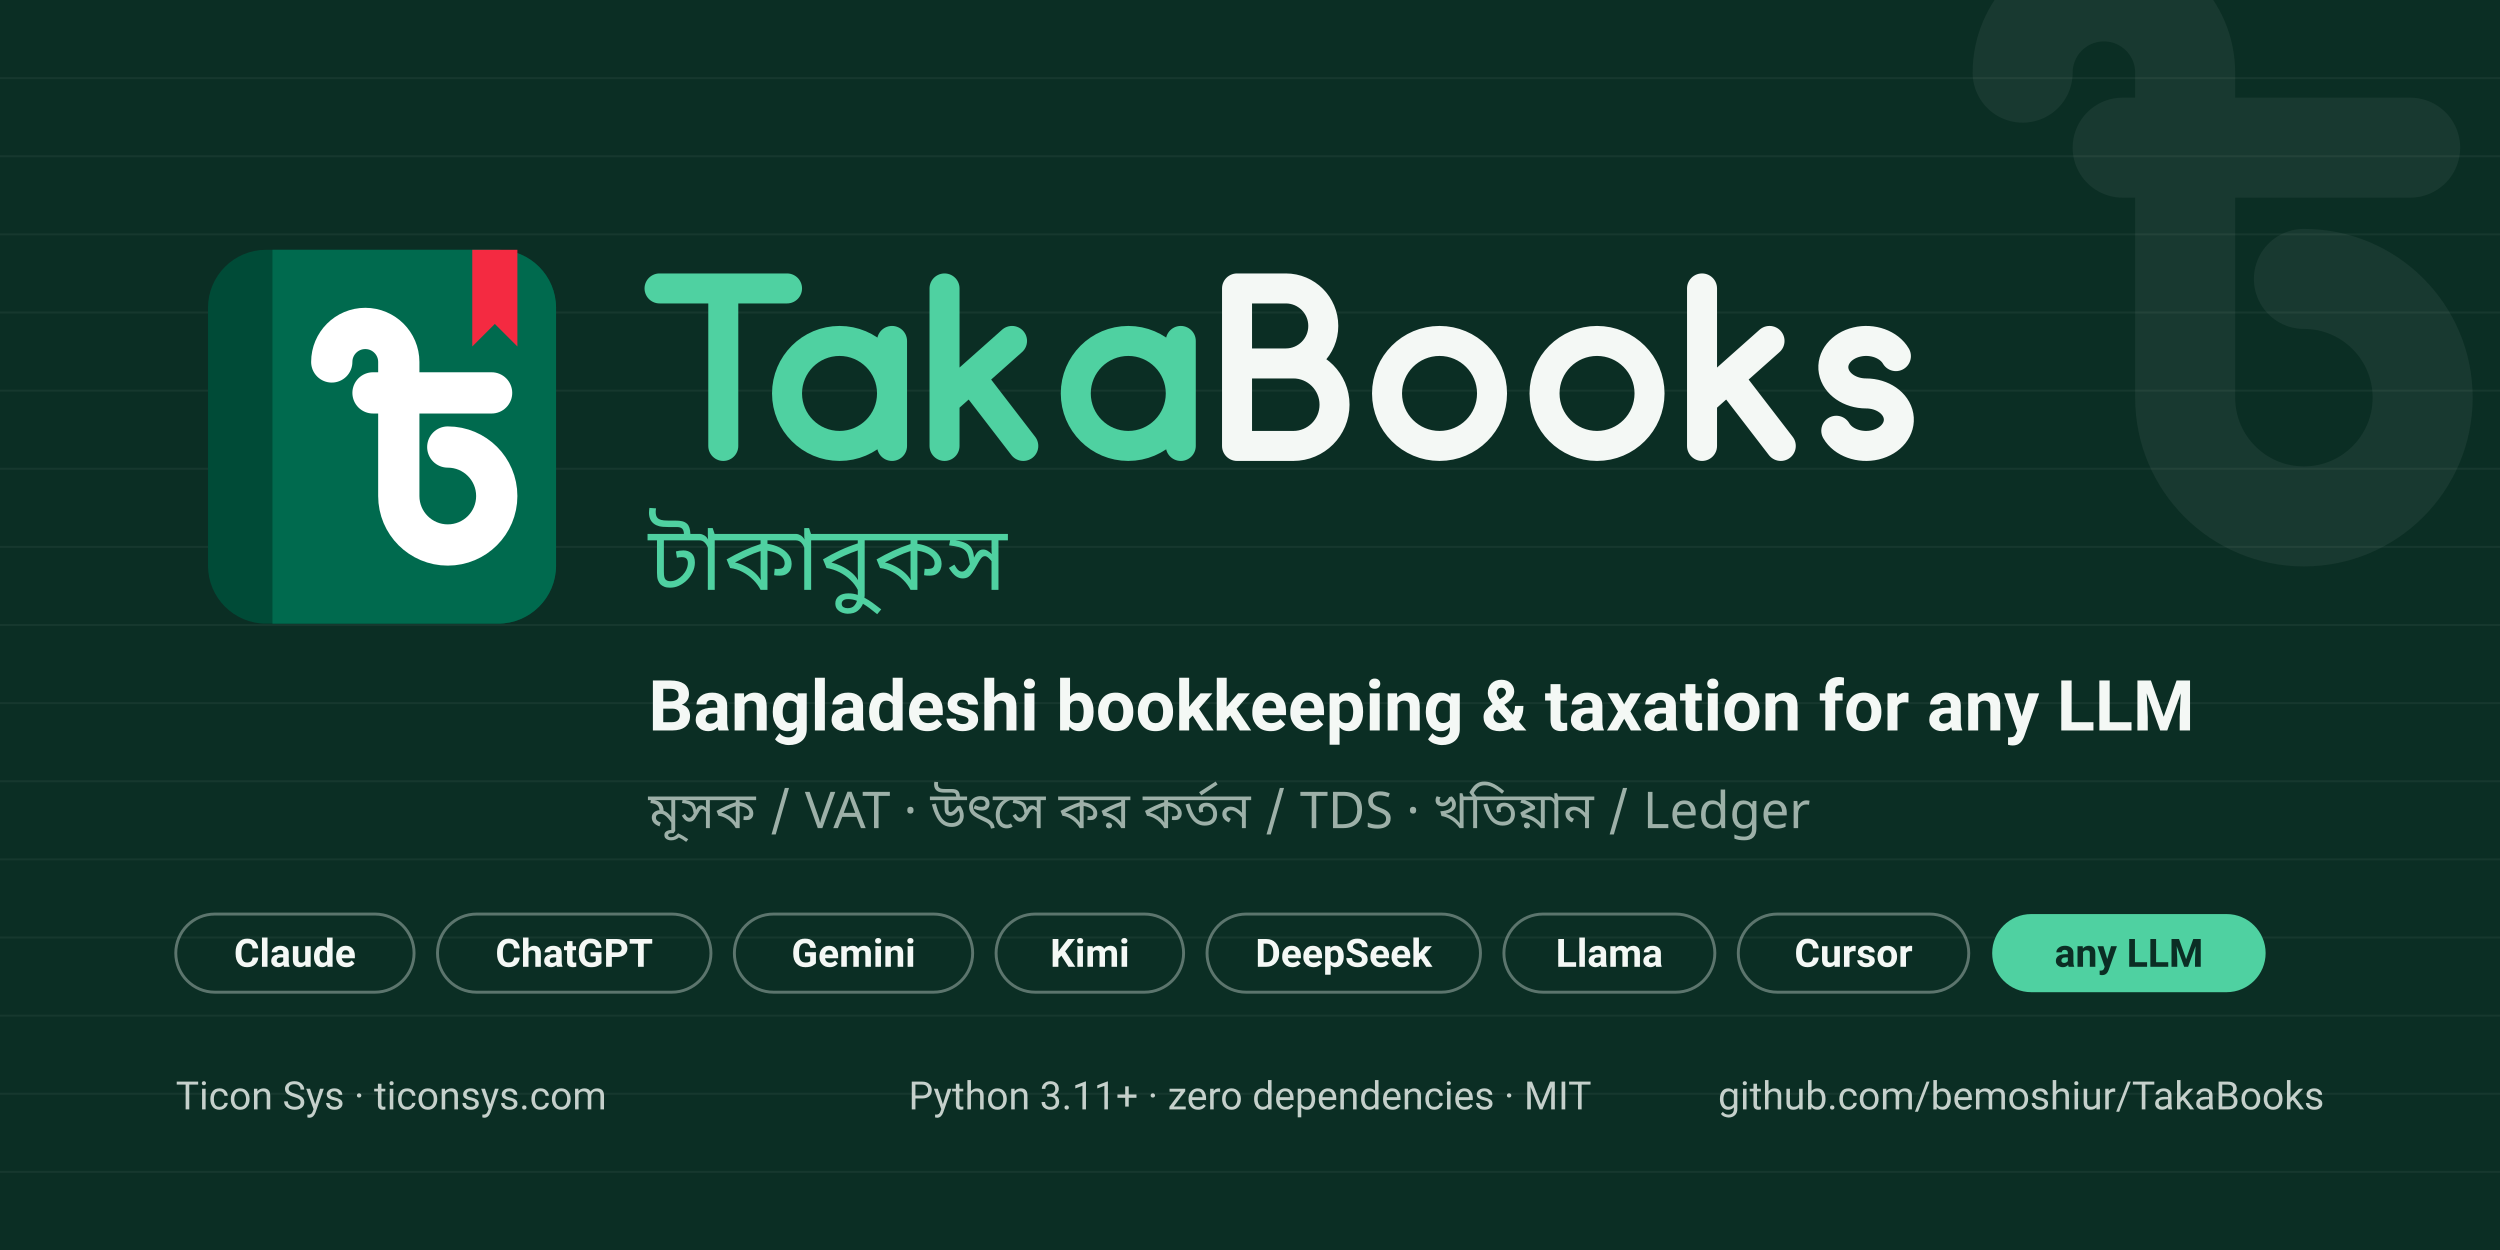
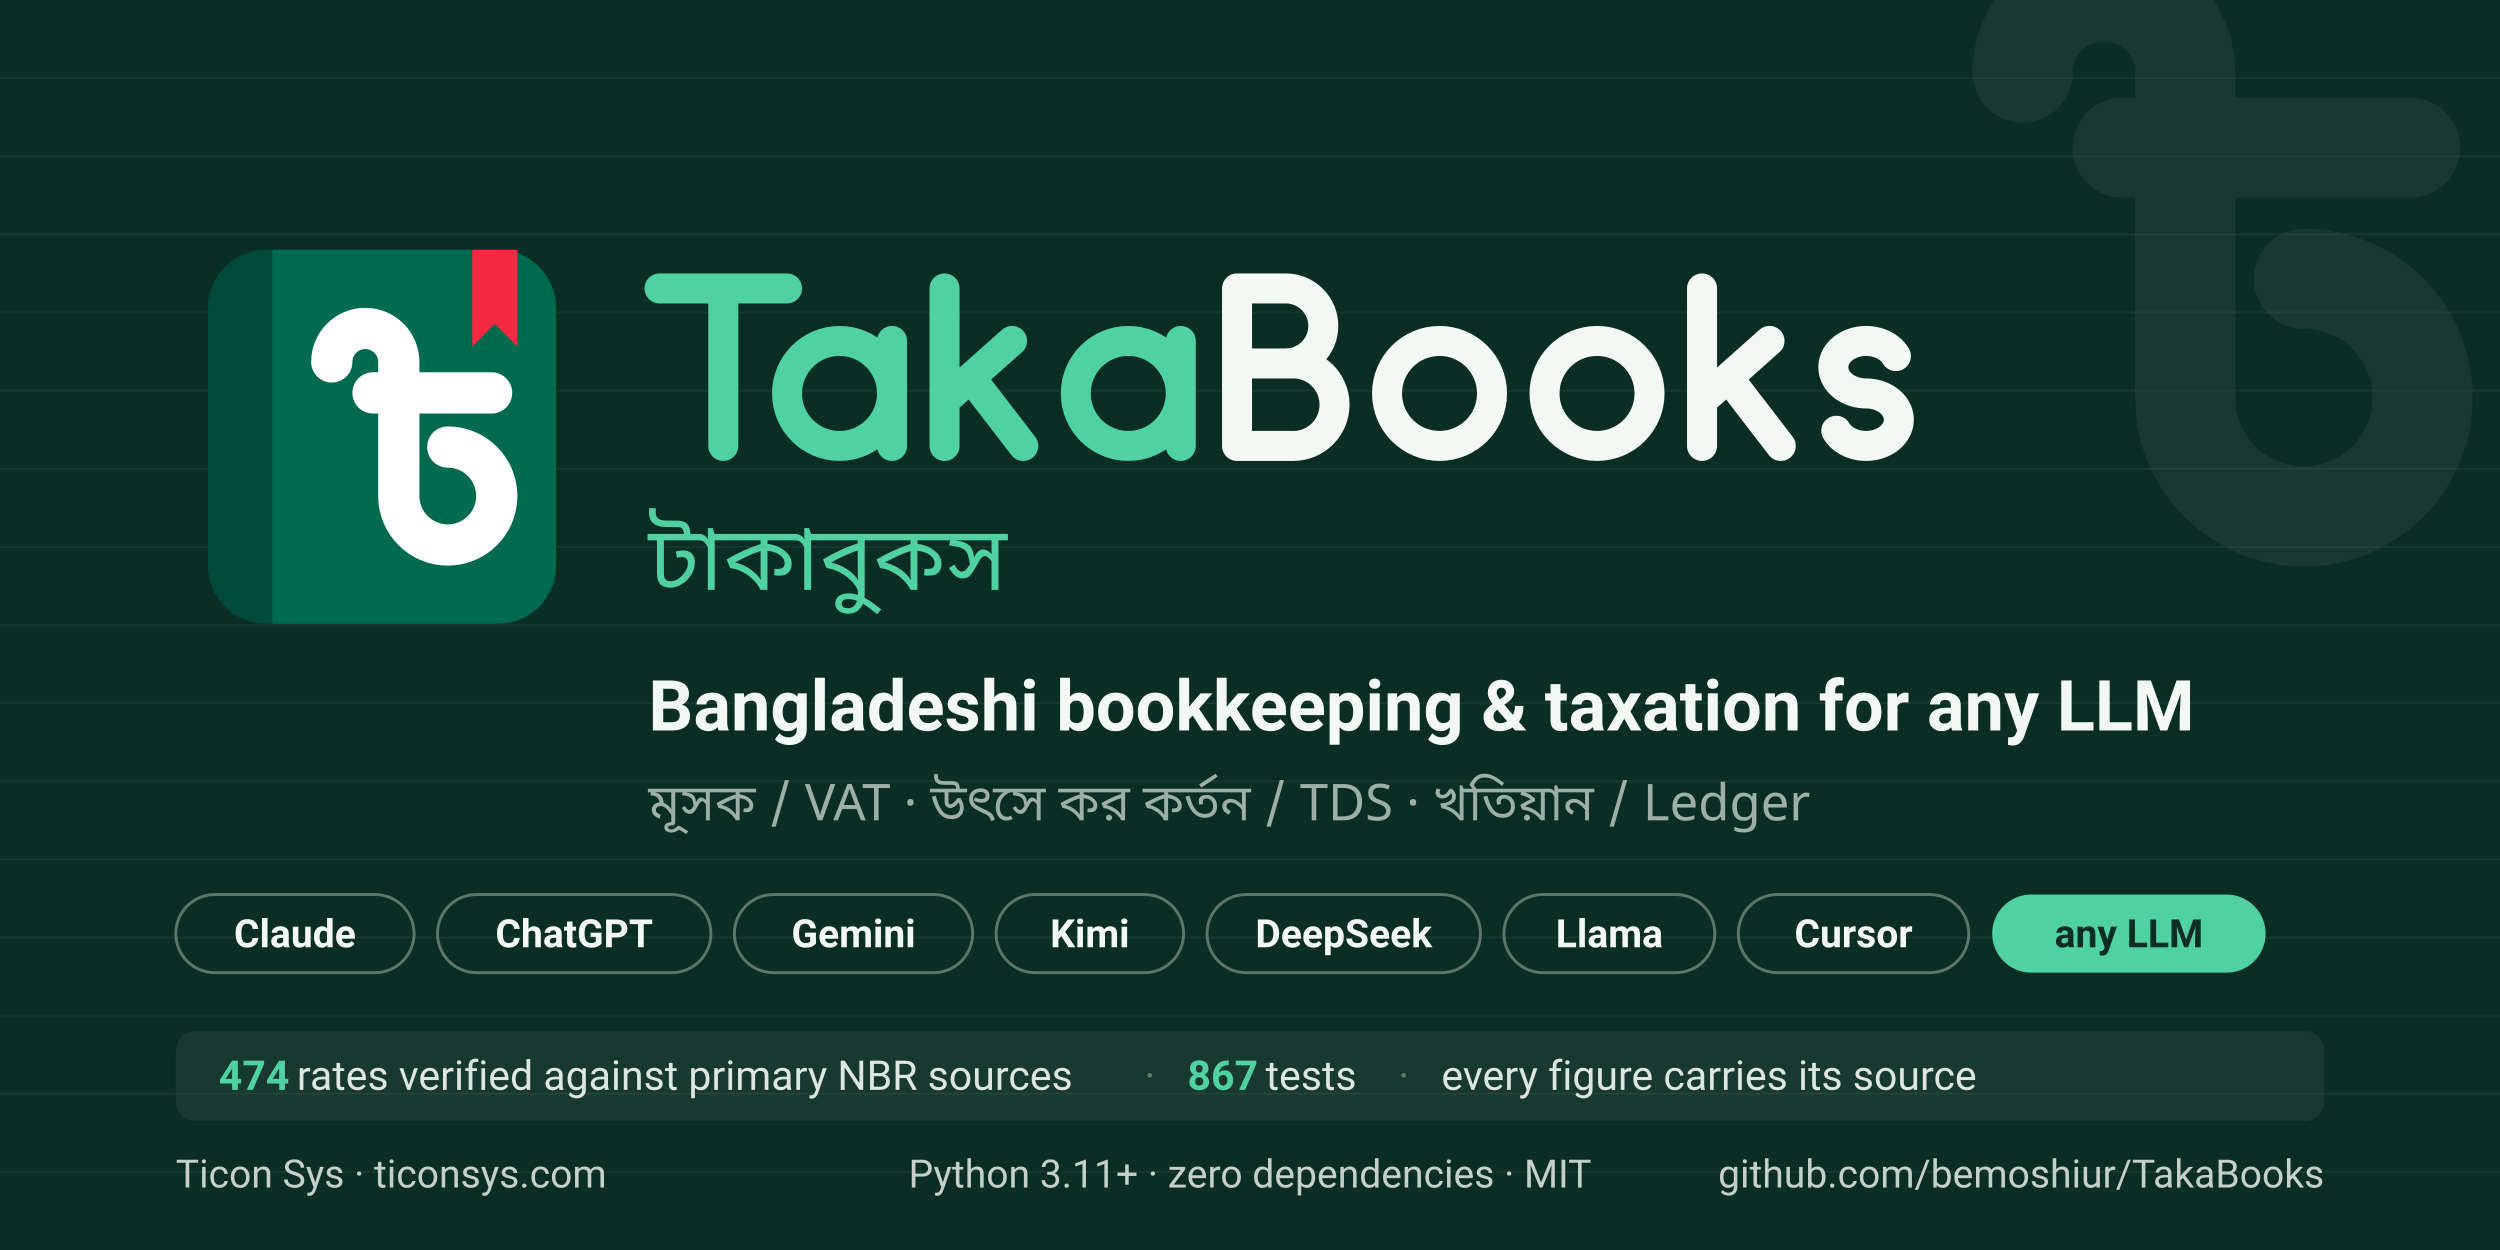
<svg xmlns="http://www.w3.org/2000/svg" width="1280" height="640" viewBox="0 0 1280 640" role="img" aria-labelledby="t d">
  <rect width="1280" height="640" fill="#0B2E24" />
  <path d="M0 40h1280M0 80h1280M0 120h1280M0 160h1280M0 200h1280M0 240h1280M0 280h1280M0 320h1280M0 360h1280M0 400h1280M0 440h1280M0 480h1280M0 520h1280M0 560h1280M0 600h1280" stroke="#F4F8F5" stroke-opacity=".05" />
  <path d="M8 21a13 13 0 0 1 26 0v52a19 19 0 1 0 19-19M24 33h46" transform="translate(1010 -30) scale(3.2)" fill="none" stroke="#F4F8F5" stroke-opacity=".06" stroke-width="16" stroke-linecap="round" stroke-linejoin="round" />
  <g transform="translate(90 118) scale(3.3)">
    <rect x="5" y="3" width="54" height="58" rx="9" fill="#004B37" />
    <path d="M15 3h35a9 9 0 0 1 9 9v40a9 9 0 0 1-9 9H15z" fill="#006A4E" />
    <path d="M46 3h7v15l-3.5-3.5L46 18z" fill="#F42A41" />
    <path d="M8 21a13 13 0 0 1 26 0v52a19 19 0 1 0 19-19M24 33h46" transform="translate(21 12) scale(.4)" fill="none" stroke="#FFFFFF" stroke-width="16" stroke-linecap="round" stroke-linejoin="round" />
  </g>
  <g transform="translate(330 140) scale(.96)" fill="none" stroke-width="16" stroke-linecap="round" stroke-linejoin="round">
    <path stroke="#4FD1A1" d="M8 8h68M42 8v84M132 64a28 28 0 1 0-56 0a28 28 0 1 0 56 0M132 36v56M160 8v84M160 68l36-32M174 55.6L202 92M286 64a28 28 0 1 0-56 0a28 28 0 1 0 56 0M286 36v56" />
    <path stroke="#F4F8F5" d="M316 92V8h26a20 20 0 0 1 0 40h-26M316 48h30a22 22 0 0 1 0 44h-30M452 64a28 28 0 1 0-56 0a28 28 0 1 0 56 0M536 64a28 28 0 1 0-56 0a28 28 0 1 0 56 0M564 8v84M564 68l36-32M578 55.6L606 92M667.4 44.1A17.5 14 0 1 0 651.5 64A17.5 14 0 1 1 635.6 83.9" />
  </g>
  <g font-family="'Noto Sans Bengali','Kohinoor Bangla','Bangla Sangam MN','Bangla MN',SolaimanLipi,'Nirmala UI',Vrinda,sans-serif">
    <text x="332" y="302" font-size="46" fill="#4FD1A1">টাকাবুকস</text>
-     <text x="332" y="424" font-size="26" fill="#9DB0A8">মূসক / VAT · উৎসে কর কর্তন / TDS · খতিয়ান / Ledger</text>
+     <text x="332" y="420" font-size="26" fill="#9DB0A8">মূসক / VAT · উৎসে কর কর্তন / TDS · খতিয়ান / Ledger</text>
  </g>
  <g font-family="-apple-system,'Segoe UI',Roboto,'Helvetica Neue',Arial,'Noto Sans',sans-serif">
    <text x="332" y="374" font-size="36" font-weight="600" fill="#F4F8F5">Bangladeshi bookkeeping &amp; taxation for any LLM</text>
    <g font-size="20" font-weight="600" text-anchor="middle">
      <g fill="none" stroke="#F4F8F5" stroke-opacity=".35" stroke-width="1.5">
-         <rect x="90" y="468" width="122" height="40" rx="20" />
-         <rect x="224" y="468" width="140" height="40" rx="20" />
-         <rect x="376" y="468" width="122" height="40" rx="20" />
-         <rect x="510" y="468" width="96" height="40" rx="20" />
-         <rect x="618" y="468" width="140" height="40" rx="20" />
-         <rect x="770" y="468" width="108" height="40" rx="20" />
-         <rect x="890" y="468" width="118" height="40" rx="20" />
+         <rect x="90" y="458" width="122" height="40" rx="20" />
+         <rect x="224" y="458" width="140" height="40" rx="20" />
+         <rect x="376" y="458" width="122" height="40" rx="20" />
+         <rect x="510" y="458" width="96" height="40" rx="20" />
+         <rect x="618" y="458" width="140" height="40" rx="20" />
+         <rect x="770" y="458" width="108" height="40" rx="20" />
+         <rect x="890" y="458" width="118" height="40" rx="20" />
      </g>
-       <rect x="1020" y="468" width="140" height="40" rx="20" fill="#4FD1A1" />
+       <rect x="1020" y="458" width="140" height="40" rx="20" fill="#4FD1A1" />
      <g fill="#F4F8F5">
-         <text x="151" y="495">Claude</text>
-         <text x="294" y="495">ChatGPT</text>
-         <text x="437" y="495">Gemini</text>
-         <text x="558" y="495">Kimi</text>
-         <text x="688" y="495">DeepSeek</text>
-         <text x="824" y="495">Llama</text>
-         <text x="949" y="495">Cursor</text>
+         <text x="151" y="485">Claude</text>
+         <text x="294" y="485">ChatGPT</text>
+         <text x="437" y="485">Gemini</text>
+         <text x="558" y="485">Kimi</text>
+         <text x="688" y="485">DeepSeek</text>
+         <text x="824" y="485">Llama</text>
+         <text x="949" y="485">Cursor</text>
      </g>
-       <text x="1090" y="495" fill="#0B2E24">any LLM</text>
+       <text x="1090" y="485" fill="#0B2E24">any LLM</text>
+     </g>
+     <g>
+       <rect x="90" y="528" width="1100" height="46" rx="10" fill="#F4F8F5" fill-opacity=".06" />
+       <text x="112" y="558" font-size="21" font-weight="700" fill="#4FD1A1">474</text>
+       <text x="152" y="558" font-size="21" fill="#F4F8F5" fill-opacity=".9">rates verified against primary NBR sources</text>
+       <text x="586" y="558" font-size="21" fill="#F4F8F5" fill-opacity=".35">·</text>
+       <text x="608" y="558" font-size="21" font-weight="700" fill="#4FD1A1">867</text>
+       <text x="648" y="558" font-size="21" fill="#F4F8F5" fill-opacity=".9">tests</text>
+       <text x="716" y="558" font-size="21" fill="#F4F8F5" fill-opacity=".35">·</text>
+       <text x="738" y="558" font-size="21" fill="#F4F8F5" fill-opacity=".9">every figure carries its source</text>
    </g>
    <g font-size="20" fill="#F4F8F5" fill-opacity=".8">
-       <text x="90" y="568">Ticon Sys · ticonsys.com</text>
-       <text x="640" y="568" text-anchor="middle">Python 3.11+ · zero dependencies · MIT</text>
-       <text x="1190" y="568" text-anchor="end">github.com/bemoshiur/TakaBooks</text>
+       <text x="90" y="608">Ticon Sys · ticonsys.com</text>
+       <text x="640" y="608" text-anchor="middle">Python 3.11+ · zero dependencies · MIT</text>
+       <text x="1190" y="608" text-anchor="end">github.com/bemoshiur/TakaBooks</text>
    </g>
  </g>
</svg>
